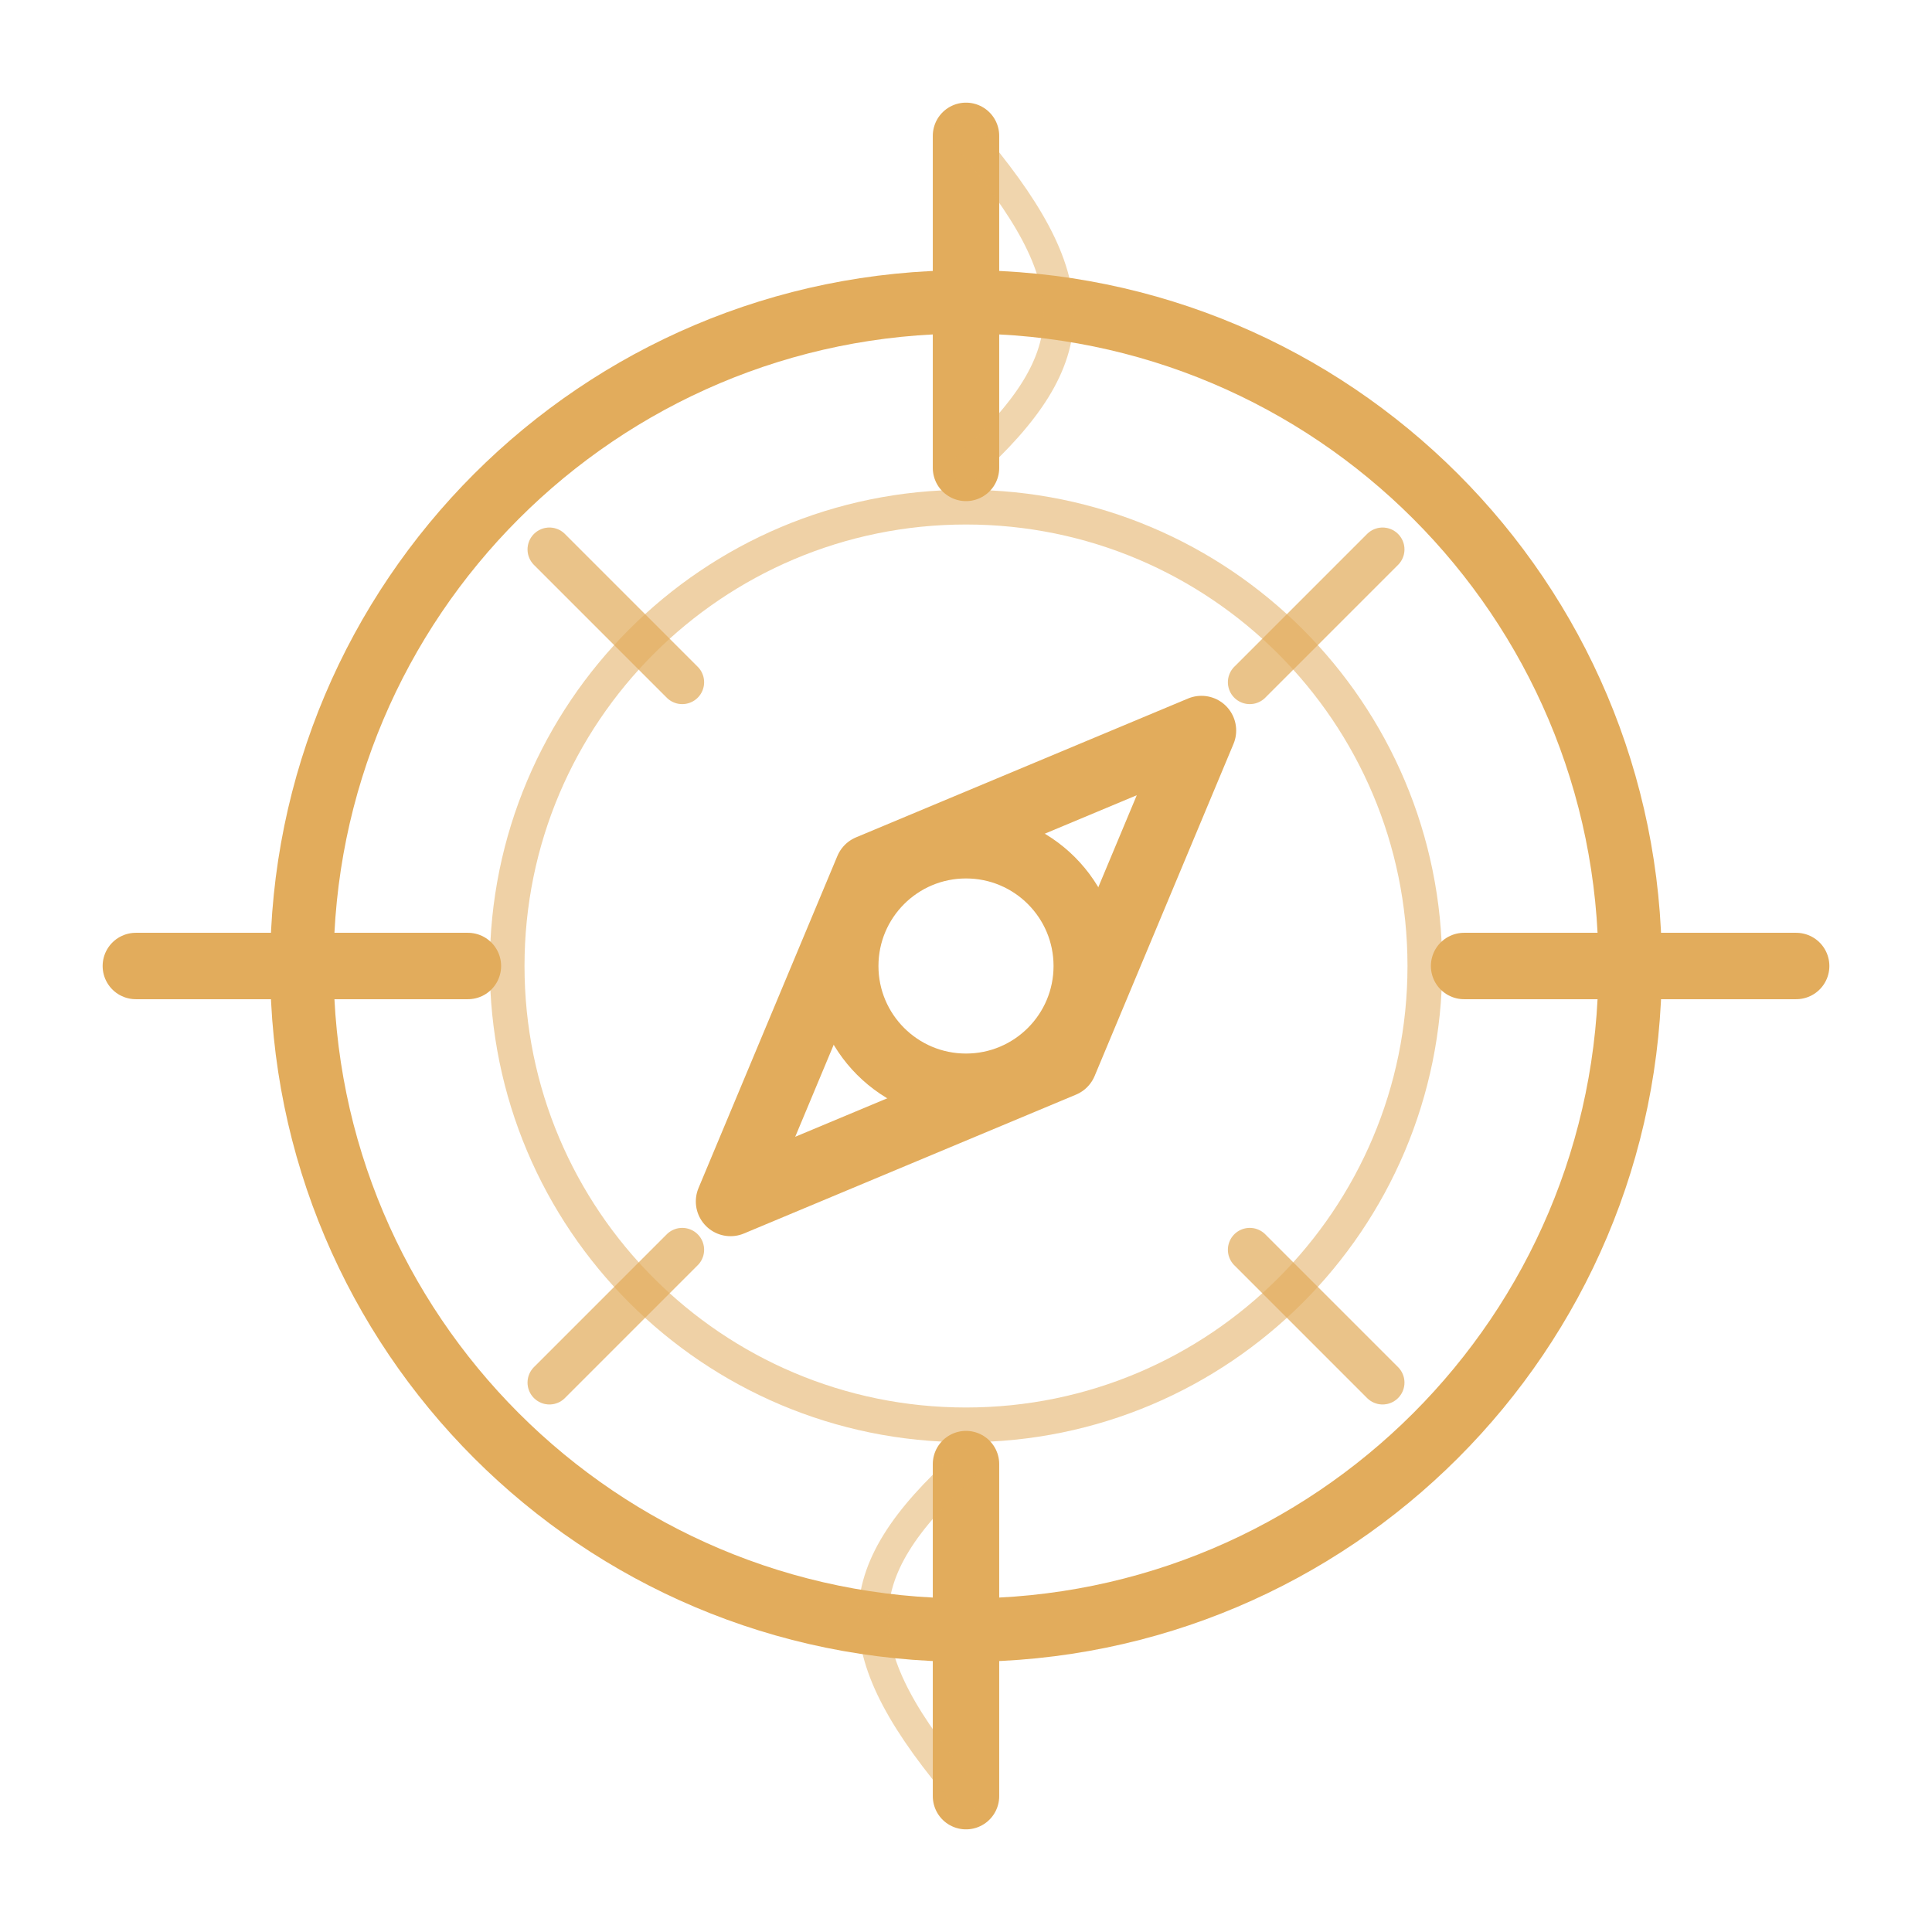
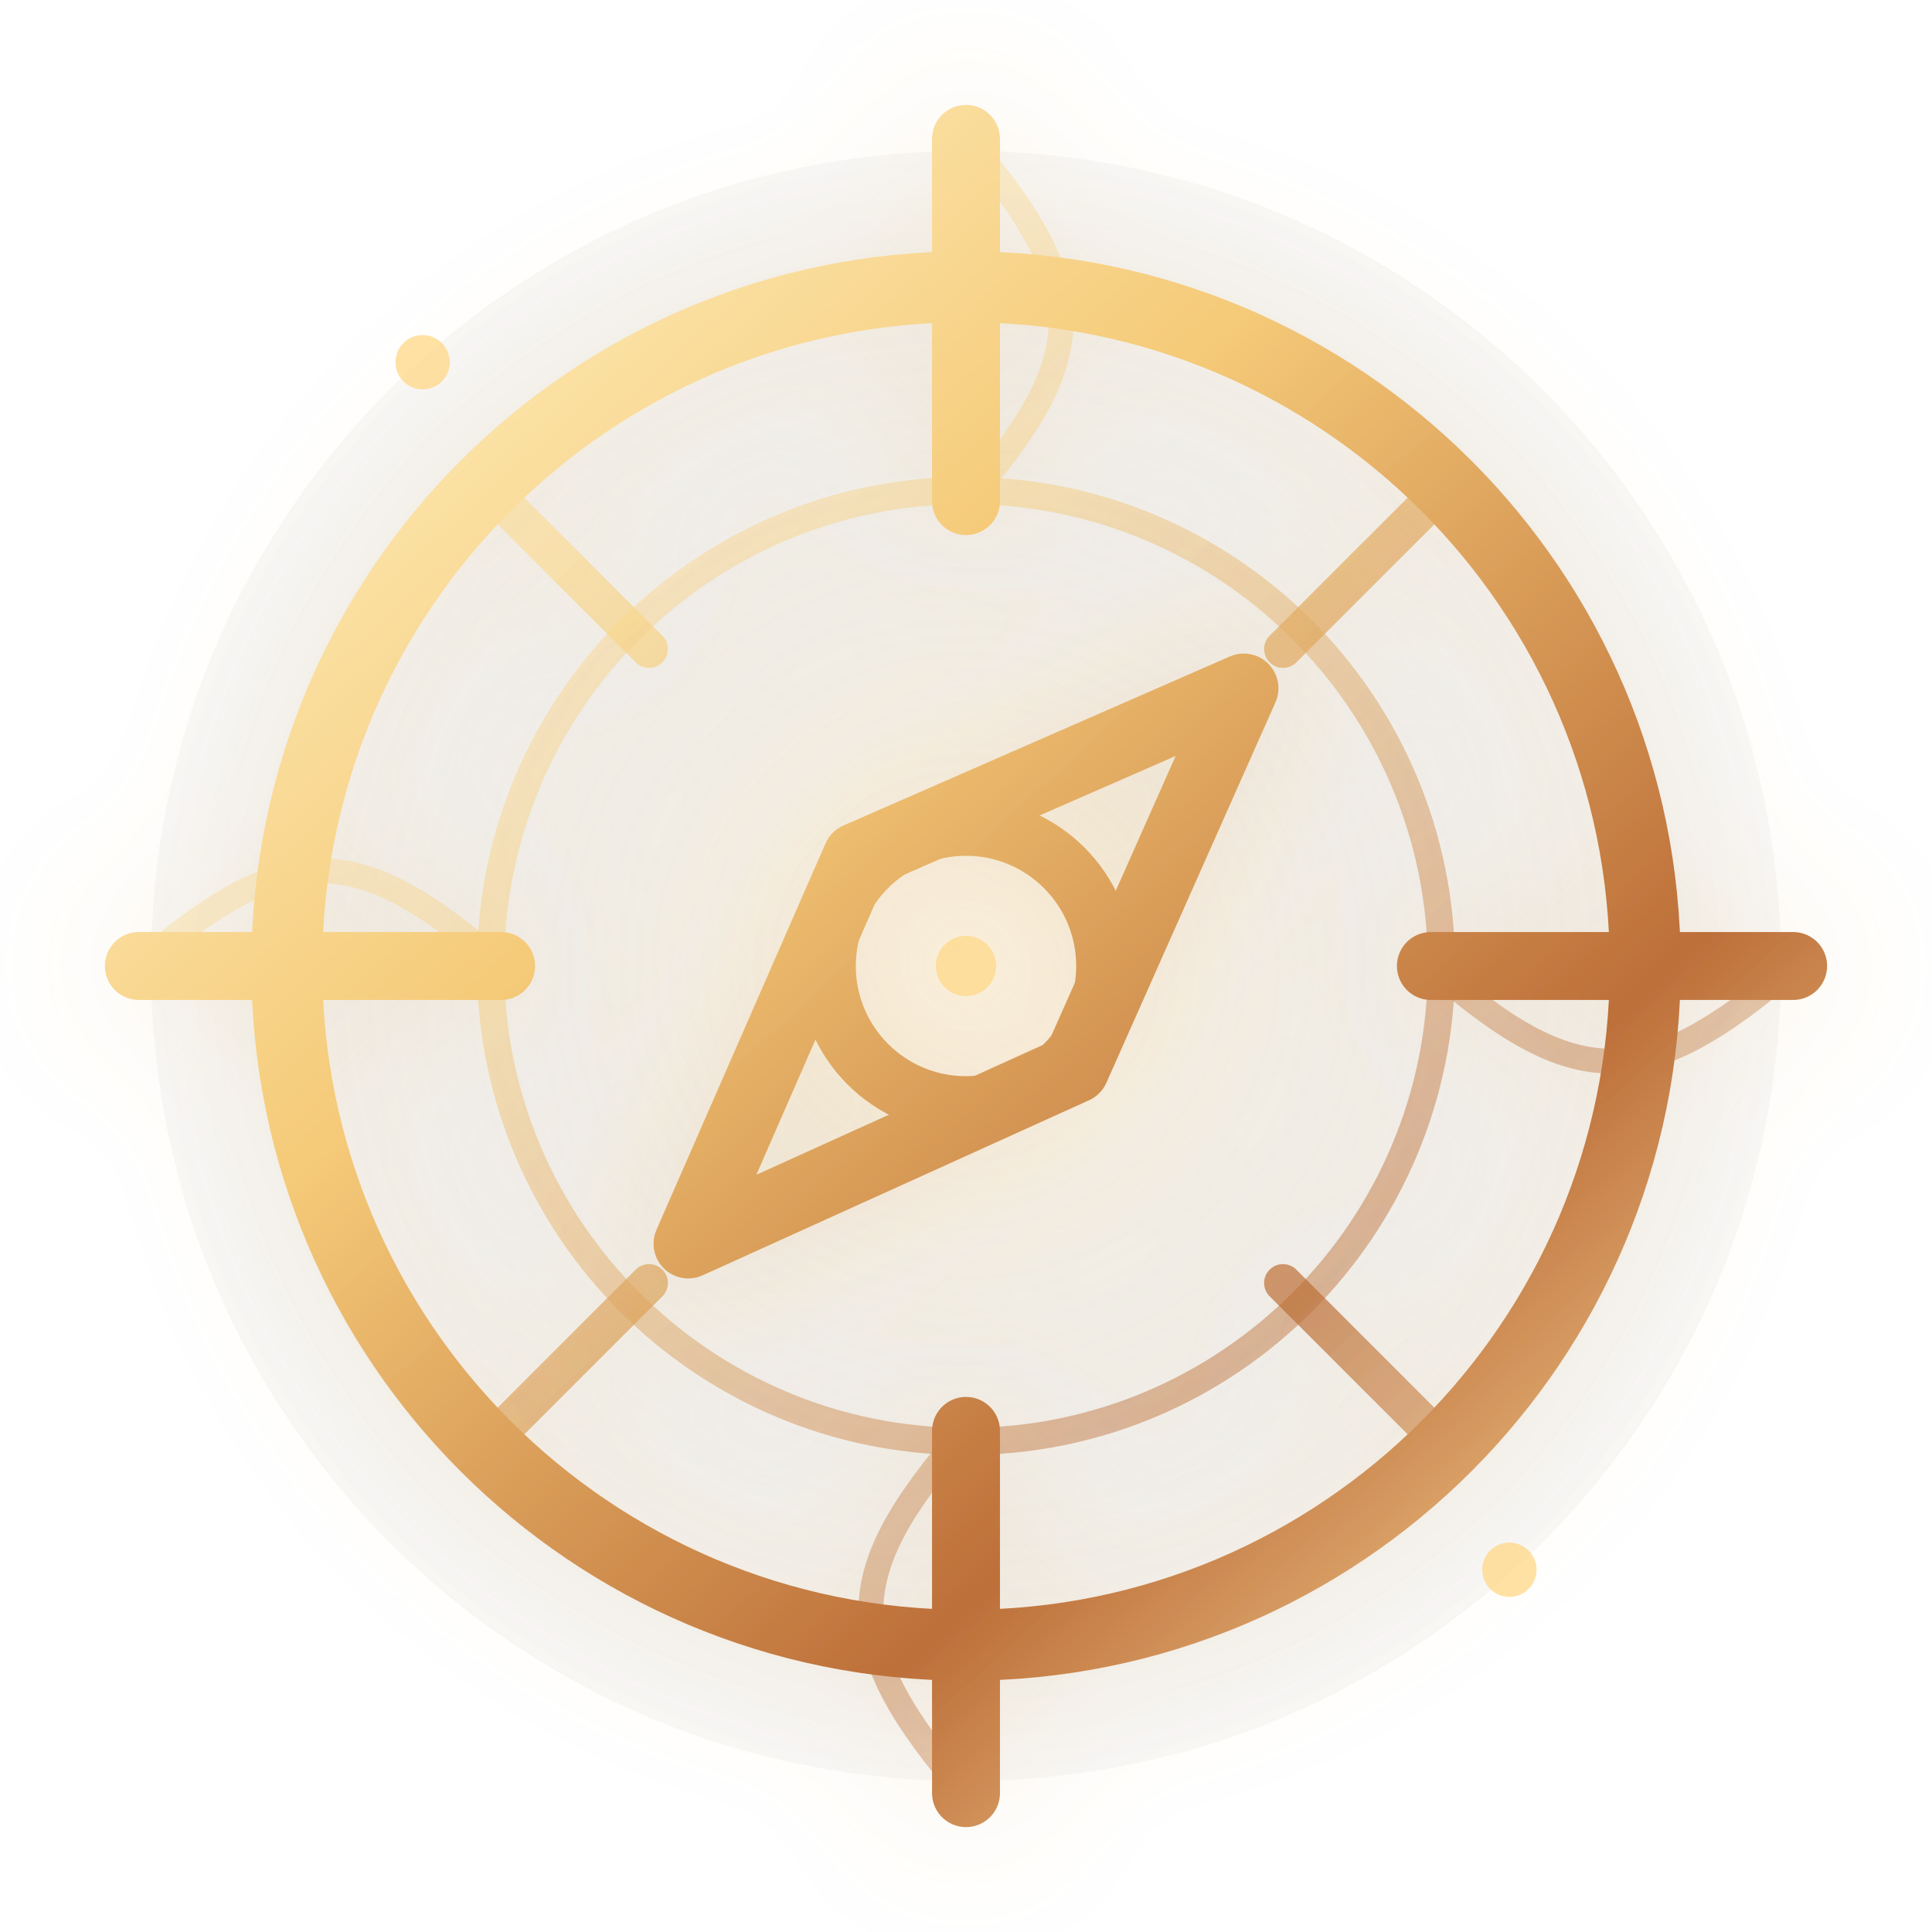
- <svg xmlns="http://www.w3.org/2000/svg" viewBox="0 0 64 64" fill="none" role="img" aria-label="Maps">
-   <g stroke="#e2ac5c" stroke-linecap="round" stroke-linejoin="round">
-     <circle cx="32" cy="32" r="22" stroke-width="2.1" />
-     <circle cx="32" cy="32" r="15.2" stroke-width="1.15" opacity=".55" />
-     <circle cx="32" cy="32" r="4" stroke-width="2.2" />
-     <path d="M32 4.5v11M32 48.5v11M4.5 32h11M48.5 32h11" stroke-width="2.2" />
-     <path d="M39.8 24.2l-4.6 11-11 4.6 4.6-11 11-4.6z" stroke-width="2.3" />
-     <path d="M18.2 18.2l4.4 4.4M41.4 41.4l4.4 4.4M45.8 18.2l-4.4 4.4M22.6 41.4l-4.4 4.4" stroke-width="1.45" opacity=".72" />
-     <path d="M32 4.5c4.1 4.8 4.1 7.3 0 11M32 59.5c-4.1-4.8-4.1-7.3 0-11" stroke-width="1" opacity=".5" />
+ <svg xmlns="http://www.w3.org/2000/svg" viewBox="0 0 128 128" role="img" aria-label="Maps">
+   <defs>
+     <linearGradient id="mapGold" x1="18" y1="14" x2="111" y2="116" gradientUnits="userSpaceOnUse">
+       <stop stop-color="#fff2c4" />
+       <stop offset="0.35" stop-color="#f5ca78" />
+       <stop offset="0.72" stop-color="#bd6f39" />
+       <stop offset="1" stop-color="#ffe3a4" />
+     </linearGradient>
+     <radialGradient id="mapGlow" cx="50%" cy="50%" r="58%">
+       <stop offset="0" stop-color="#f3c977" stop-opacity="0.22" />
+       <stop offset="1" stop-color="#05070c" stop-opacity="0" />
+     </radialGradient>
+     <filter id="mapShadow" x="-16" y="-16" width="160" height="160" color-interpolation-filters="sRGB">
+       <feDropShadow dx="0" dy="5" stdDeviation="4" flood-color="#070509" flood-opacity="0.58" />
+       <feDropShadow dx="0" dy="0" stdDeviation="5" flood-color="#e2ac5c" flood-opacity="0.2" />
+     </filter>
+   </defs>
+   <circle cx="64" cy="64" r="54" fill="url(#mapGlow)" />
+   <g filter="url(#mapShadow)" fill="none" stroke="url(#mapGold)" stroke-linecap="round" stroke-linejoin="round">
+     <circle cx="64" cy="64" r="45" stroke-width="4.7" />
+     <circle cx="64" cy="64" r="31.5" stroke-width="1.8" opacity="0.48" />
+     <circle cx="64" cy="64" r="9.2" stroke-width="3.8" />
+     <path d="M64 9.2v24M64 94.8v24M9.2 64h24M94.8 64h24" stroke-width="4.5" />
+     <path d="M82.4 45.6 71.2 70.8 45.6 82.4l11.2-25.6Z" stroke-width="4.6" />
+     <path d="M33.2 33.2 43 43M85 85l9.8 9.8M94.8 33.2 85 43M43 85l-9.8 9.8" stroke-width="2.5" opacity="0.72" />
+     <path d="M64 9.2c8.4 9.8 8.4 14.4 0 24M64 118.8c-8.4-9.8-8.4-14.4 0-24M9.2 64c9.8-8.4 14.4-8.4 24 0M118.8 64c-9.8 8.4-14.4 8.4-24 0" stroke-width="1.65" opacity="0.43" />
+     <path d="M48.5 21.8c10.7-4.9 21.2-4.9 31.4 0M48.5 106.2c10.7 4.9 21.2 4.9 31.4 0" stroke-width="1.4" opacity="0.36" />
+   </g>
+   <g fill="#ffd98d" opacity="0.8">
+     <circle cx="64" cy="64" r="2" />
+     <circle cx="28" cy="24" r="1.8" />
+     <circle cx="100" cy="104" r="1.8" />
  </g>
</svg>
